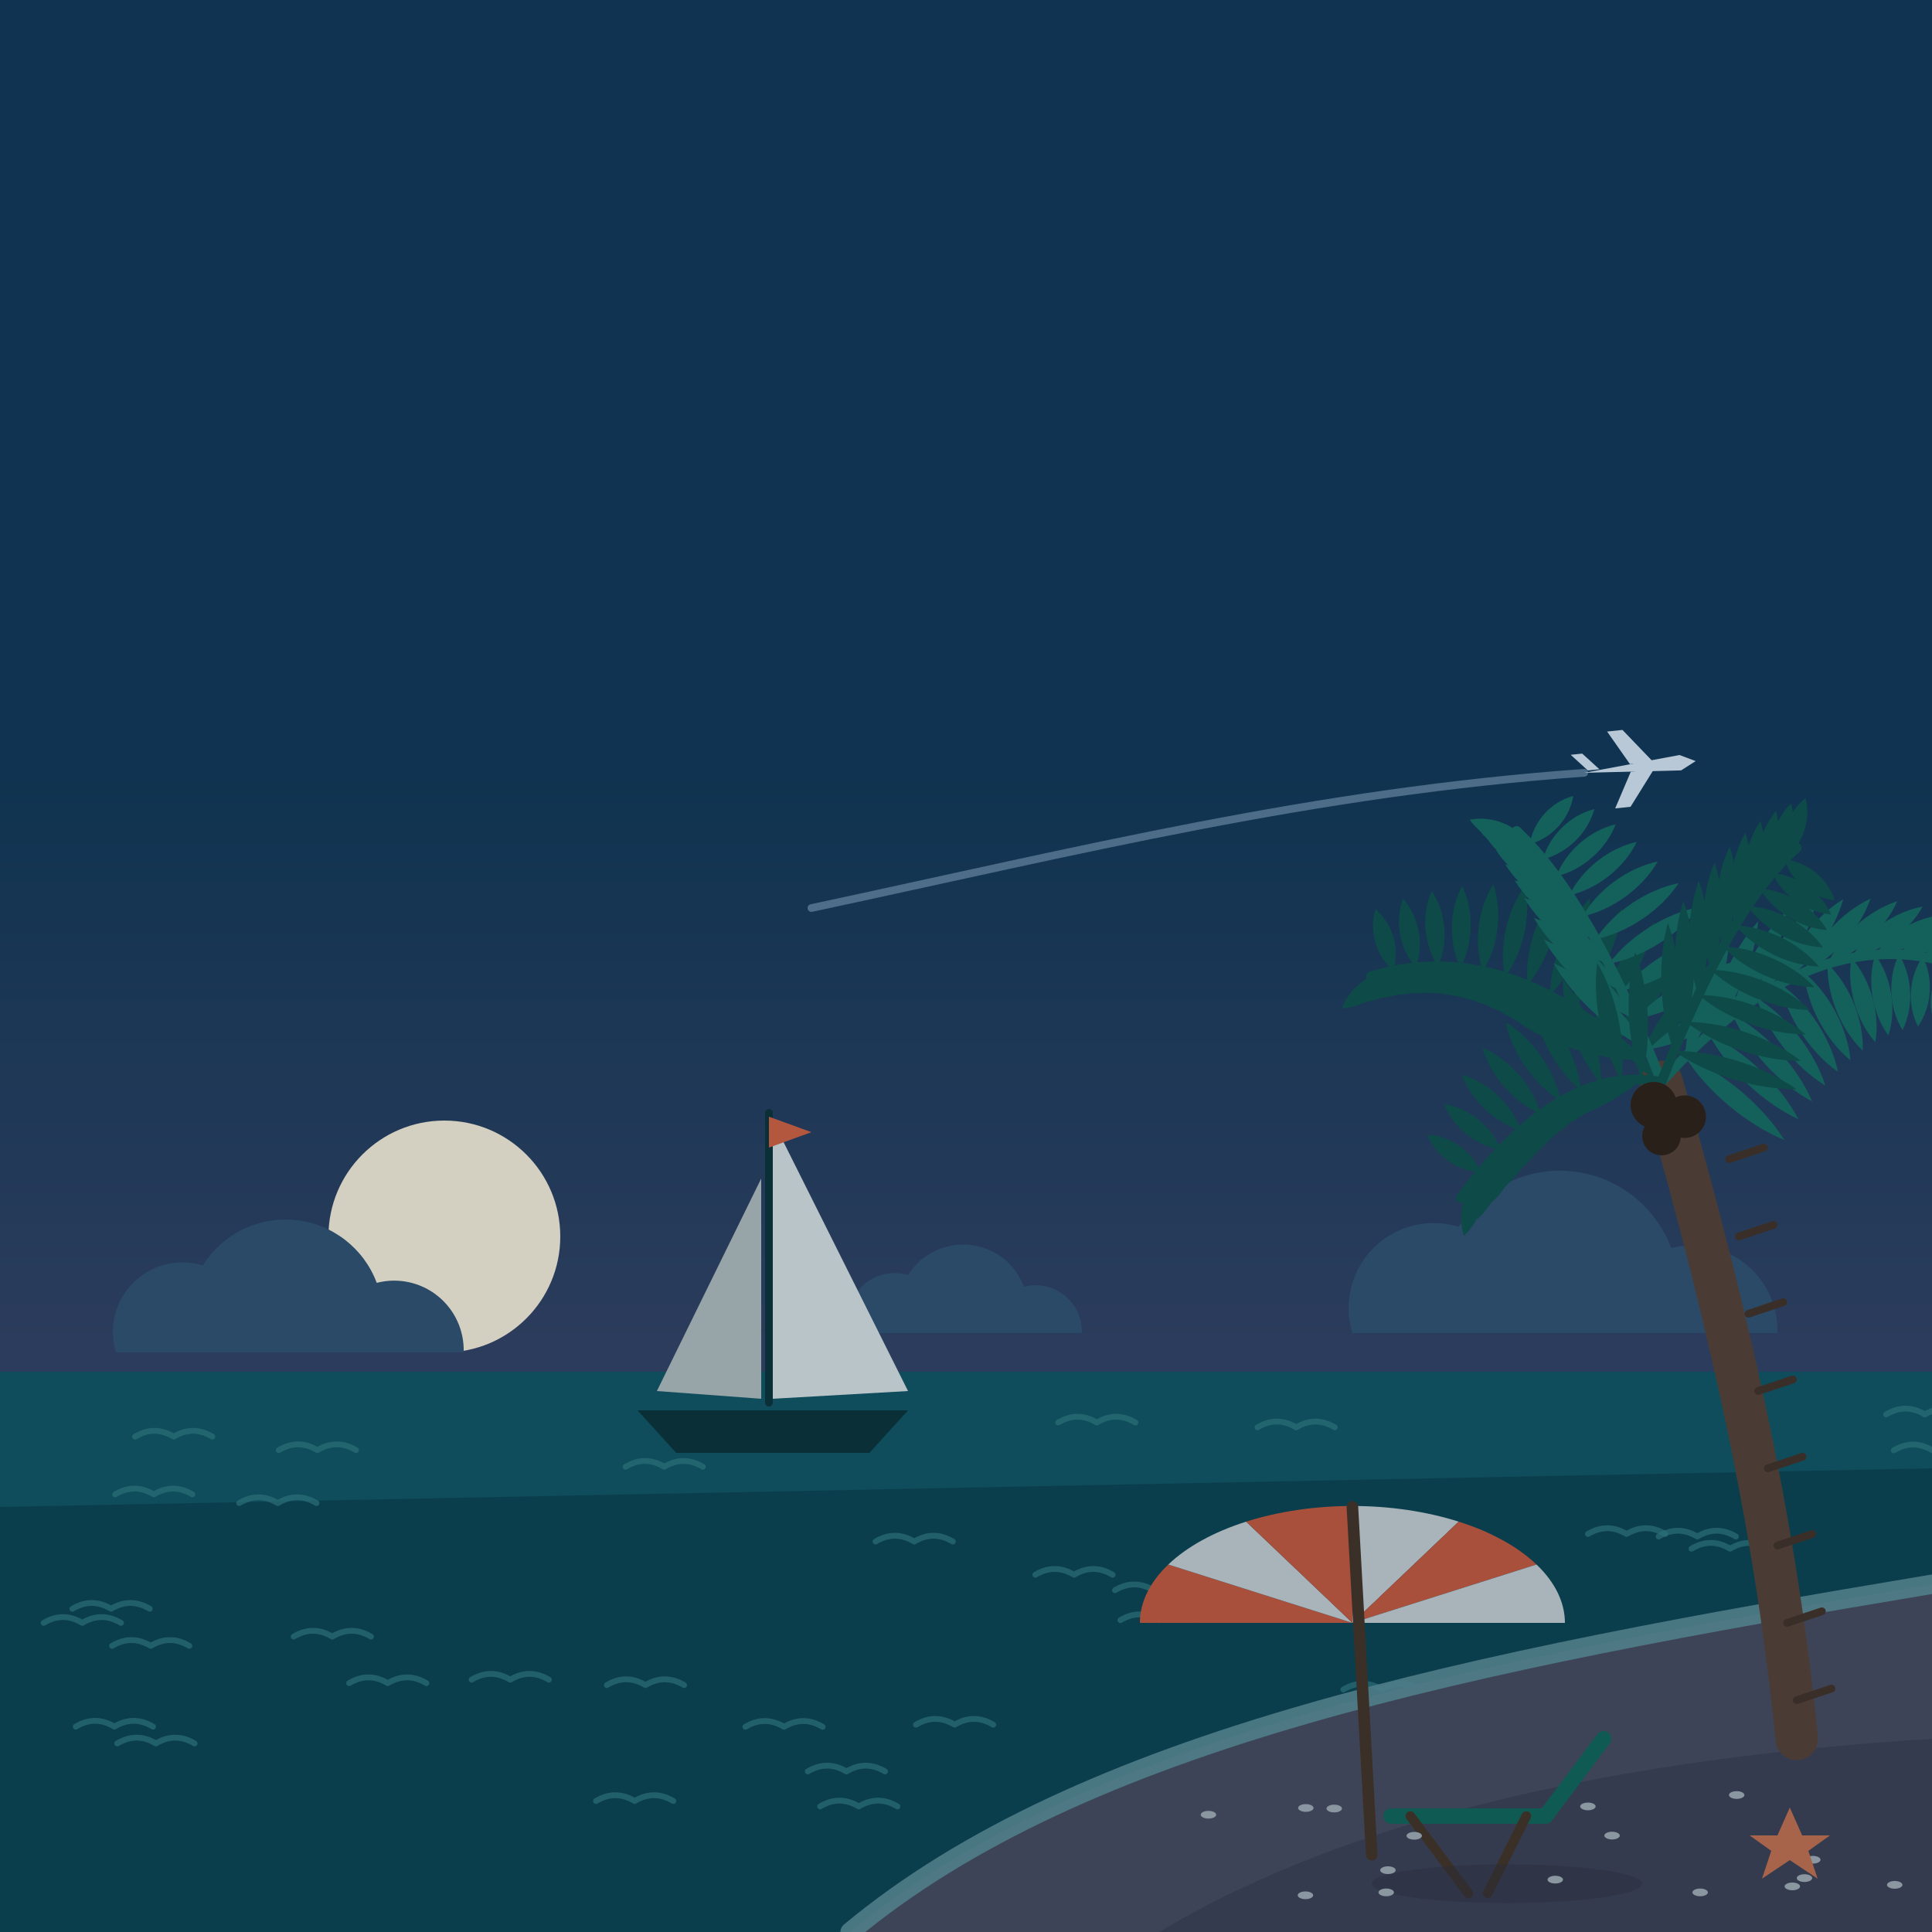
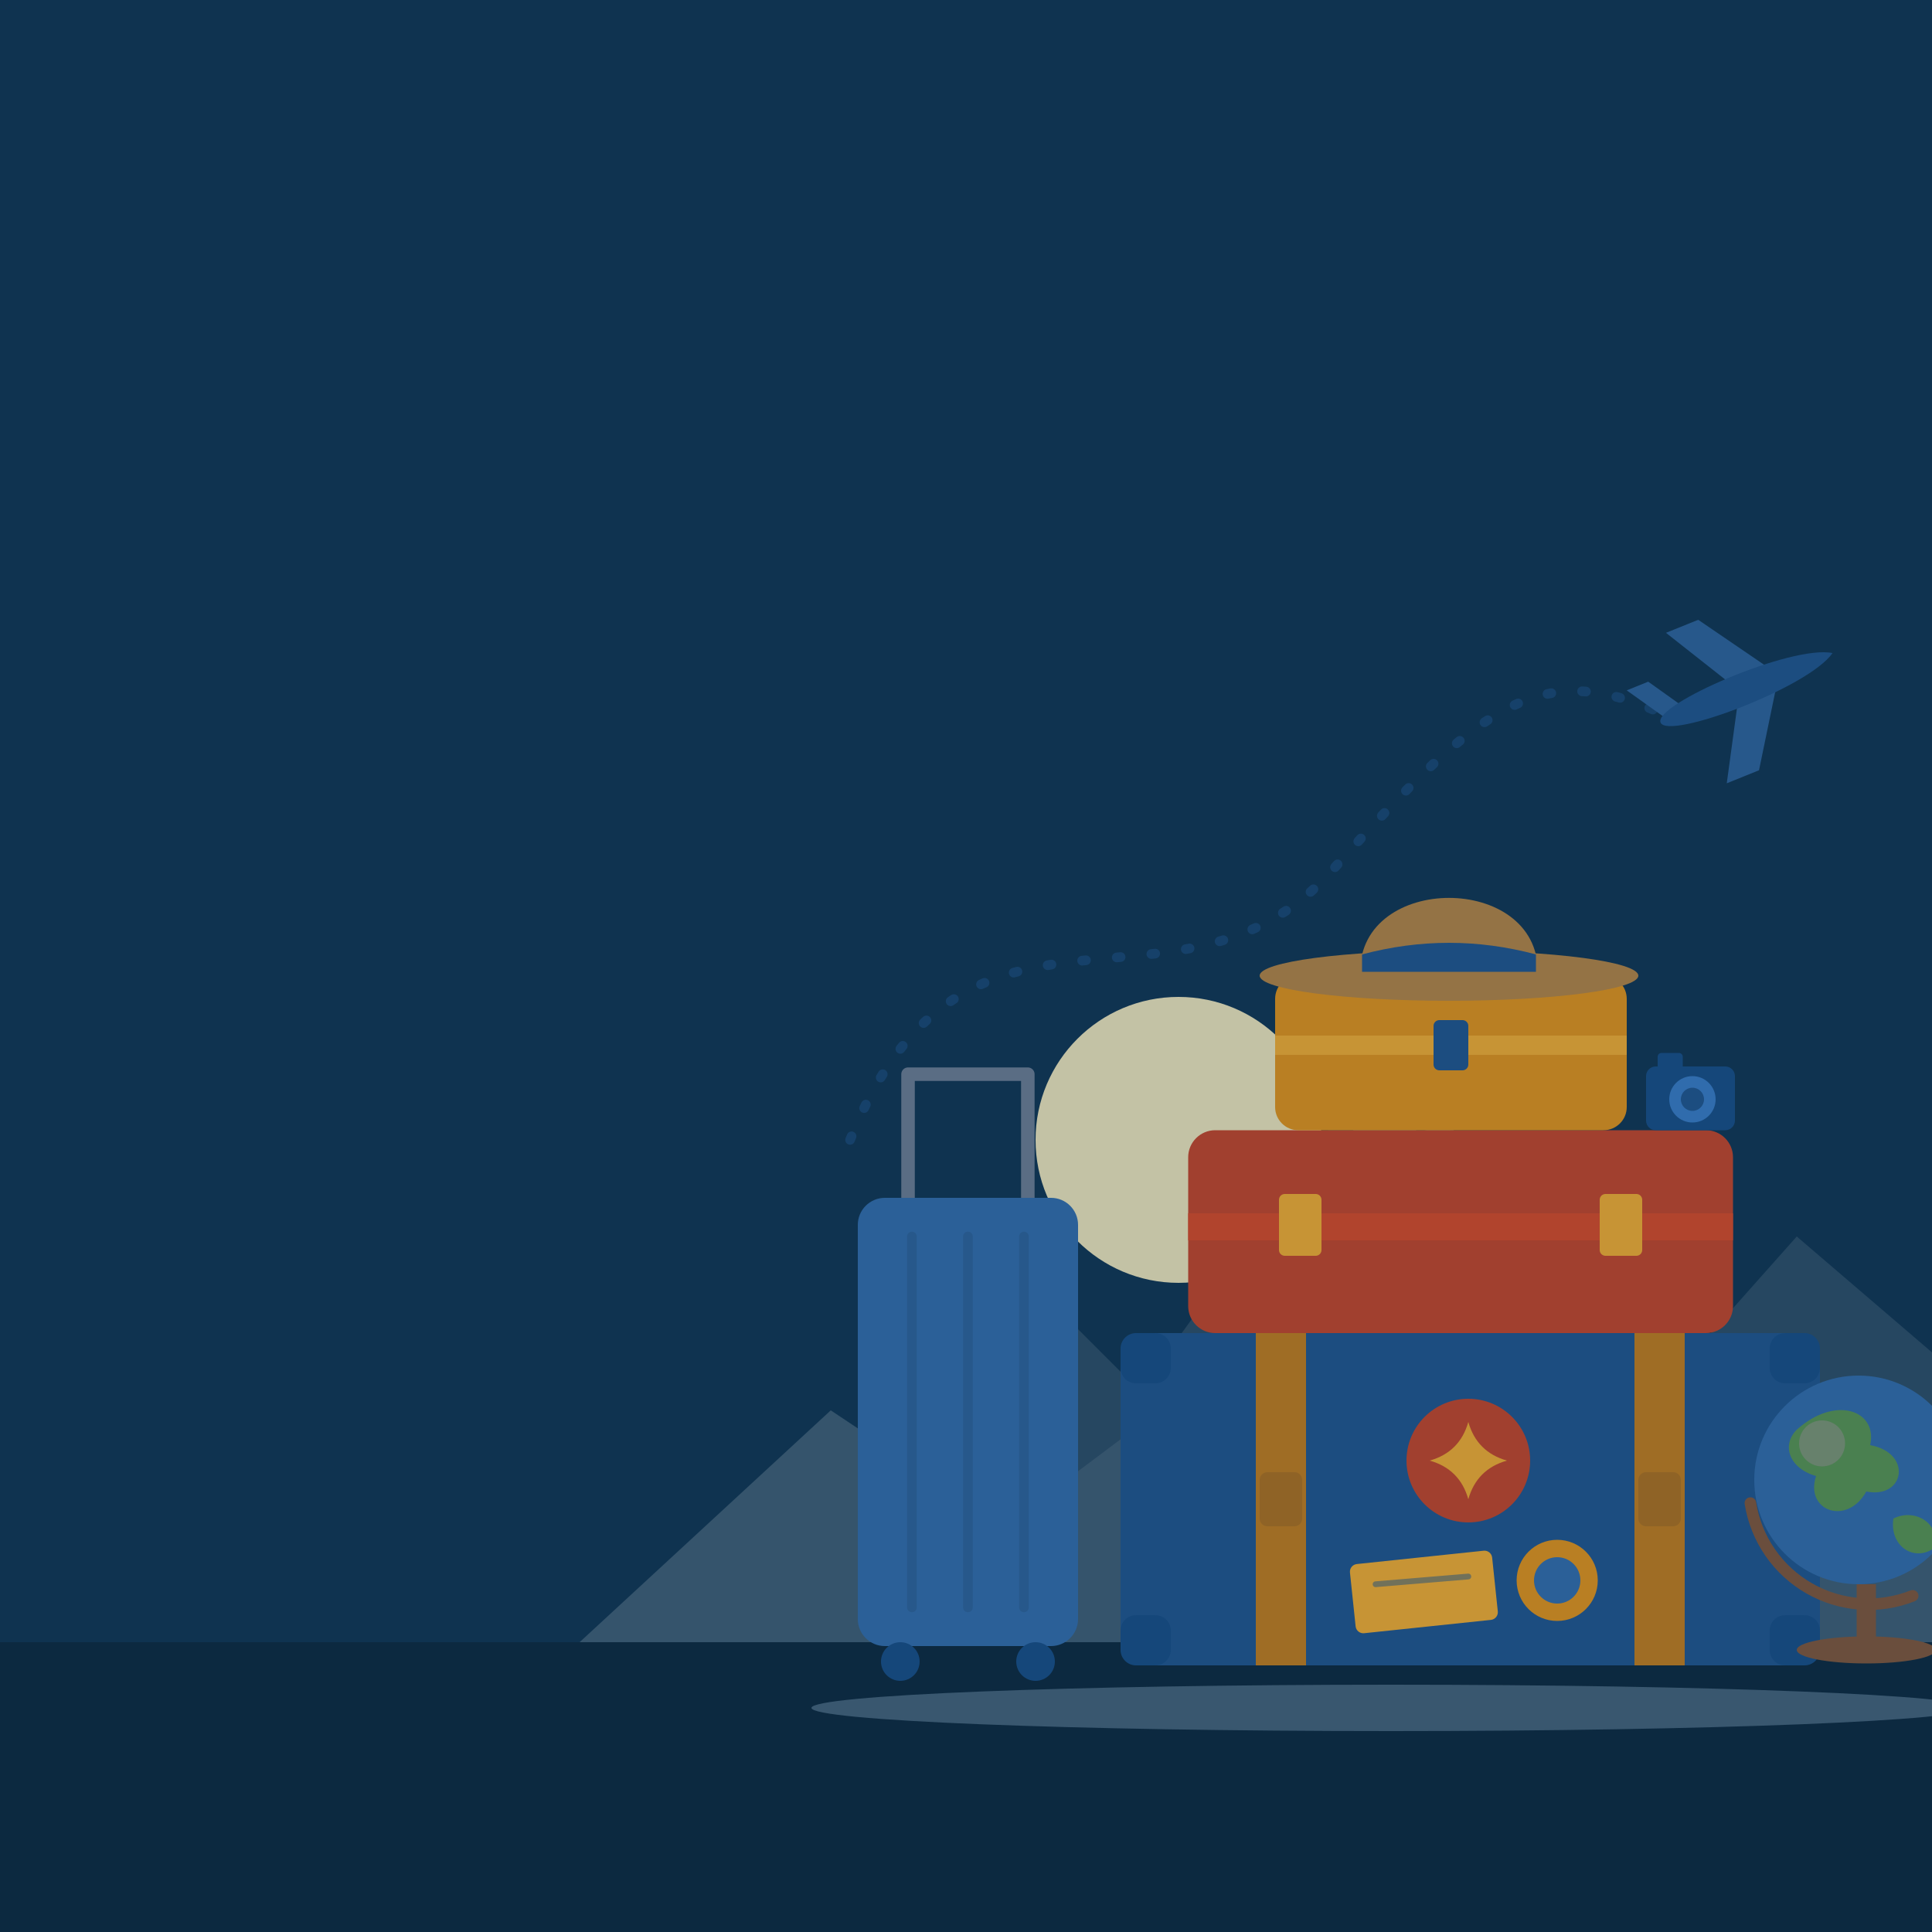
<svg xmlns="http://www.w3.org/2000/svg" viewBox="0 0 1000 1000" width="1000" height="1000">
-   <defs>
-     <linearGradient id="sky" x1="0" y1="0" x2="0" y2="1">
-       <stop offset="0.4" stop-color="#0f3350" />
-       <stop offset="0.7" stop-color="#2c3c5c" />
-     </linearGradient>
-   </defs>
-   <rect x="0" y="0" width="1000" height="1000" fill="url(#sky)" />
-   <circle cx="230" cy="640" r="60" fill="#e7e0cc" opacity="0.9" />
-   <path d="M60 700h180a36 36 0 0 0 -45 -36a50.4 50.4 0 0 0 -90 -9a36 36 0 0 0 -45 45Z" fill="#2a4a68" />
-   <path d="M440 690h120a24 24 0 0 0 -30 -24a33.6 33.6 0 0 0 -60 -6a24 24 0 0 0 -30 30Z" fill="#2a4a68" />
-   <path d="M700 690h220a44 44 0 0 0 -55 -44a61.6 61.6 0 0 0 -110 -11a44 44 0 0 0 -55 55Z" fill="#2a4a68" />
-   <path d="M420 470C560 440 680 410 820 400" fill="none" stroke="#5b7a96" stroke-width="4" stroke-linecap="round" stroke-linejoin="round" opacity="0.8" />
-   <g transform="translate(820 400) rotate(-6)">
-     <path d="M0 0L50 -4L58 0L50 4Z" fill="#b8c8d6" />
-     <path d="M24 -2L14 -20L22 -20L36 -2Z" fill="#b8c8d6" />
-     <path d="M24 2L14 20L22 20L36 2Z" fill="#b8c8d6" />
-     <path d="M2 -1L-6 -10L0 -10L8 -1Z" fill="#b8c8d6" />
+   <rect x="0" y="0" width="1000" height="1000" fill="#0f3350" />
+   <circle cx="610" cy="590" r="74" fill="#FFF1C2" opacity="0.75" />
+   <path d="M360 850L520 650L590 720L720 540L850 730L930 640L1000 700L1000 850Z" fill="#264761" />
+   <path d="M720 540L756 590L734 584L716 602L694 578Z" fill="#808184" opacity="0.6" />
+   <path d="M300 850L430 730L520 790L640 700L780 800L900 740L1000 790L1000 850Z" fill="#35546c" />
+   <rect x="0" y="850" width="1000" height="150" fill="#0c2940" />
+   <ellipse cx="720" cy="884" rx="300" ry="12" fill="#39576f" />
+   <path d="M440 590C500 440 610 540 690 450S800 340 866 372" fill="none" stroke="#1c4d80" stroke-width="5" stroke-linecap="round" stroke-linejoin="round" stroke-dasharray="2 16" opacity="0.55" />
+   <g transform="translate(904 356) rotate(-22)">
+     <path d="M-4 0L-28 -42L-10 -42L18 0Z" fill="#27588b" />
+     <path d="M-4 0L-28 42L-10 42L18 0Z" fill="#27588b" />
+     <path d="M-44 0L-58 -22L-46 -22L-32 0Z" fill="#27588b" />
+     <path d="M-48 0C-48 -10 30 -12 48 0C30 12 -48 10 -48 0Z" fill="#1c4d80" />
  </g>
-   <path d="M0 710L1000 710L1000 1000L0 1000Z" fill="#0f4c5c" />
-   <path d="M0 780L1000 760L1000 1000L0 1000Z" fill="#0b3e4c" />
-   <path d="M323.8 759.2q10 -6 20 0q10 -6 20 0" fill="none" stroke="#2b6f78" stroke-width="3" stroke-linecap="round" stroke-linejoin="round" opacity="0.7" />
-   <path d="M650.9 738.8q10 -6 20 0q10 -6 20 0" fill="none" stroke="#2b6f78" stroke-width="3" stroke-linecap="round" stroke-linejoin="round" opacity="0.7" />
-   <path d="M535.9 815.1q10 -6 20 0q10 -6 20 0" fill="none" stroke="#2b6f78" stroke-width="3" stroke-linecap="round" stroke-linejoin="round" opacity="0.7" />
-   <path d="M58 851.9q10 -6 20 0q10 -6 20 0" fill="none" stroke="#2b6f78" stroke-width="3" stroke-linecap="round" stroke-linejoin="round" opacity="0.7" />
-   <path d="M37.5 832.7q10 -6 20 0q10 -6 20 0" fill="none" stroke="#2b6f78" stroke-width="3" stroke-linecap="round" stroke-linejoin="round" opacity="0.7" />
-   <path d="M69.9 743.6q10 -6 20 0q10 -6 20 0" fill="none" stroke="#2b6f78" stroke-width="3" stroke-linecap="round" stroke-linejoin="round" opacity="0.7" />
-   <path d="M424.5 935q10 -6 20 0q10 -6 20 0" fill="none" stroke="#2b6f78" stroke-width="3" stroke-linecap="round" stroke-linejoin="round" opacity="0.7" />
-   <path d="M123.8 778q10 -6 20 0q10 -6 20 0" fill="none" stroke="#2b6f78" stroke-width="3" stroke-linecap="round" stroke-linejoin="round" opacity="0.7" />
-   <path d="M627.4 966.4q10 -6 20 0q10 -6 20 0" fill="none" stroke="#2b6f78" stroke-width="3" stroke-linecap="round" stroke-linejoin="round" opacity="0.7" />
-   <path d="M577.1 823.1q10 -6 20 0q10 -6 20 0" fill="none" stroke="#2b6f78" stroke-width="3" stroke-linecap="round" stroke-linejoin="round" opacity="0.7" />
-   <path d="M976.3 732.1q10 -6 20 0q10 -6 20 0" fill="none" stroke="#2b6f78" stroke-width="3" stroke-linecap="round" stroke-linejoin="round" opacity="0.7" />
-   <path d="M858.5 795.3q10 -6 20 0q10 -6 20 0" fill="none" stroke="#2b6f78" stroke-width="3" stroke-linecap="round" stroke-linejoin="round" opacity="0.7" />
-   <path d="M144.3 750.6q10 -6 20 0q10 -6 20 0" fill="none" stroke="#2b6f78" stroke-width="3" stroke-linecap="round" stroke-linejoin="round" opacity="0.7" />
-   <path d="M308.5 932.2q10 -6 20 0q10 -6 20 0" fill="none" stroke="#2b6f78" stroke-width="3" stroke-linecap="round" stroke-linejoin="round" opacity="0.7" />
-   <path d="M180.7 871.2q10 -6 20 0q10 -6 20 0" fill="none" stroke="#2b6f78" stroke-width="3" stroke-linecap="round" stroke-linejoin="round" opacity="0.7" />
-   <path d="M638.9 816.8q10 -6 20 0q10 -6 20 0" fill="none" stroke="#2b6f78" stroke-width="3" stroke-linecap="round" stroke-linejoin="round" opacity="0.7" />
-   <path d="M547.7 736.3q10 -6 20 0q10 -6 20 0" fill="none" stroke="#2b6f78" stroke-width="3" stroke-linecap="round" stroke-linejoin="round" opacity="0.7" />
-   <path d="M59.6 773.5q10 -6 20 0q10 -6 20 0" fill="none" stroke="#2b6f78" stroke-width="3" stroke-linecap="round" stroke-linejoin="round" opacity="0.7" />
-   <path d="M680.4 831.2q10 -6 20 0q10 -6 20 0" fill="none" stroke="#2b6f78" stroke-width="3" stroke-linecap="round" stroke-linejoin="round" opacity="0.7" />
-   <path d="M314.1 872.2q10 -6 20 0q10 -6 20 0" fill="none" stroke="#2b6f78" stroke-width="3" stroke-linecap="round" stroke-linejoin="round" opacity="0.7" />
-   <path d="M453.2 797.9q10 -6 20 0q10 -6 20 0" fill="none" stroke="#2b6f78" stroke-width="3" stroke-linecap="round" stroke-linejoin="round" opacity="0.7" />
-   <path d="M794.4 901.7q10 -6 20 0q10 -6 20 0" fill="none" stroke="#2b6f78" stroke-width="3" stroke-linecap="round" stroke-linejoin="round" opacity="0.7" />
-   <path d="M244.1 869.4q10 -6 20 0q10 -6 20 0" fill="none" stroke="#2b6f78" stroke-width="3" stroke-linecap="round" stroke-linejoin="round" opacity="0.7" />
-   <path d="M525.2 947.5q10 -6 20 0q10 -6 20 0" fill="none" stroke="#2b6f78" stroke-width="3" stroke-linecap="round" stroke-linejoin="round" opacity="0.7" />
-   <path d="M729.4 794.9q10 -6 20 0q10 -6 20 0" fill="none" stroke="#2b6f78" stroke-width="3" stroke-linecap="round" stroke-linejoin="round" opacity="0.7" />
-   <path d="M980.2 750.7q10 -6 20 0q10 -6 20 0" fill="none" stroke="#2b6f78" stroke-width="3" stroke-linecap="round" stroke-linejoin="round" opacity="0.7" />
-   <path d="M418.1 916.9q10 -6 20 0q10 -6 20 0" fill="none" stroke="#2b6f78" stroke-width="3" stroke-linecap="round" stroke-linejoin="round" opacity="0.7" />
-   <path d="M152 847.1q10 -6 20 0q10 -6 20 0" fill="none" stroke="#2b6f78" stroke-width="3" stroke-linecap="round" stroke-linejoin="round" opacity="0.7" />
-   <path d="M39.2 893.7q10 -6 20 0q10 -6 20 0" fill="none" stroke="#2b6f78" stroke-width="3" stroke-linecap="round" stroke-linejoin="round" opacity="0.7" />
-   <path d="M764.6 869q10 -6 20 0q10 -6 20 0" fill="none" stroke="#2b6f78" stroke-width="3" stroke-linecap="round" stroke-linejoin="round" opacity="0.7" />
-   <path d="M875.5 801.6q10 -6 20 0q10 -6 20 0" fill="none" stroke="#2b6f78" stroke-width="3" stroke-linecap="round" stroke-linejoin="round" opacity="0.7" />
-   <path d="M695.3 874.5q10 -6 20 0q10 -6 20 0" fill="none" stroke="#2b6f78" stroke-width="3" stroke-linecap="round" stroke-linejoin="round" opacity="0.7" />
-   <path d="M579.9 838.6q10 -6 20 0q10 -6 20 0" fill="none" stroke="#2b6f78" stroke-width="3" stroke-linecap="round" stroke-linejoin="round" opacity="0.7" />
-   <path d="M840 965.6q10 -6 20 0q10 -6 20 0" fill="none" stroke="#2b6f78" stroke-width="3" stroke-linecap="round" stroke-linejoin="round" opacity="0.7" />
-   <path d="M474.1 892.7q10 -6 20 0q10 -6 20 0" fill="none" stroke="#2b6f78" stroke-width="3" stroke-linecap="round" stroke-linejoin="round" opacity="0.7" />
-   <path d="M60.7 902.4q10 -6 20 0q10 -6 20 0" fill="none" stroke="#2b6f78" stroke-width="3" stroke-linecap="round" stroke-linejoin="round" opacity="0.7" />
-   <path d="M647.1 978.2q10 -6 20 0q10 -6 20 0" fill="none" stroke="#2b6f78" stroke-width="3" stroke-linecap="round" stroke-linejoin="round" opacity="0.7" />
-   <path d="M821.9 794q10 -6 20 0q10 -6 20 0" fill="none" stroke="#2b6f78" stroke-width="3" stroke-linecap="round" stroke-linejoin="round" opacity="0.7" />
-   <path d="M385.8 893.8q10 -6 20 0q10 -6 20 0" fill="none" stroke="#2b6f78" stroke-width="3" stroke-linecap="round" stroke-linejoin="round" opacity="0.7" />
-   <path d="M22.6 840q10 -6 20 0q10 -6 20 0" fill="none" stroke="#2b6f78" stroke-width="3" stroke-linecap="round" stroke-linejoin="round" opacity="0.7" />
-   <path d="M330 730L470 730L450 752L350 752Z" fill="#0a2f36" />
-   <path d="M400 724L400 580L470 720Z" fill="#b9c4c8" />
-   <path d="M394 724L394 610L340 720Z" fill="#97a4a8" />
-   <path d="M398 726L398 576" fill="none" stroke="#0a2f36" stroke-width="4" stroke-linecap="round" stroke-linejoin="round" />
-   <path d="M398 578l22 8l-22 8Z" fill="#b4573f" />
-   <path d="M440 1000C560 900 760 860 1000 820L1000 1000Z" fill="#3d4458" />
-   <path d="M440 1000C560 900 760 860 1000 820" fill="none" stroke="#4f7d88" stroke-width="10" stroke-linecap="round" stroke-linejoin="round" opacity="0.9" />
-   <path d="M600 1000C700 940 840 910 1000 900L1000 1000Z" fill="#353b4e" />
-   <path d="M930 900C920 800 900 700 860 560" fill="none" stroke="#4a3c34" stroke-width="22" stroke-linecap="round" stroke-linejoin="round" />
-   <path d="M930 880l18 -6" fill="none" stroke="#3a2e28" stroke-width="4" stroke-linecap="round" stroke-linejoin="round" />
-   <path d="M925 840l18 -6" fill="none" stroke="#3a2e28" stroke-width="4" stroke-linecap="round" stroke-linejoin="round" />
-   <path d="M920 800l18 -6" fill="none" stroke="#3a2e28" stroke-width="4" stroke-linecap="round" stroke-linejoin="round" />
-   <path d="M915 760l18 -6" fill="none" stroke="#3a2e28" stroke-width="4" stroke-linecap="round" stroke-linejoin="round" />
-   <path d="M910 720l18 -6" fill="none" stroke="#3a2e28" stroke-width="4" stroke-linecap="round" stroke-linejoin="round" />
-   <path d="M905 680l18 -6" fill="none" stroke="#3a2e28" stroke-width="4" stroke-linecap="round" stroke-linejoin="round" />
-   <path d="M900 640l18 -6" fill="none" stroke="#3a2e28" stroke-width="4" stroke-linecap="round" stroke-linejoin="round" />
-   <path d="M895 600l18 -6" fill="none" stroke="#3a2e28" stroke-width="4" stroke-linecap="round" stroke-linejoin="round" />
-   <path d="M860 560Q784.8 482.6 709.6 505.3" fill="none" stroke="#0d4a48" stroke-width="5" stroke-linecap="round" stroke-linejoin="round" />
-   <path d="M0 0C6.5 -20.1 6.5 -46.8 0 -66.9C-6.5 -46.8 -6.5 -20.1 0 0Z" fill="#0d4a48" transform="translate(848.4 548.7) rotate(-72.2)" />
-   <path d="M0 0C6.5 -20.1 6.5 -46.8 0 -66.9C-6.5 -46.8 -6.5 -20.1 0 0Z" fill="#0d4a48" transform="translate(848.4 548.7) rotate(37.8)" />
-   <path d="M0 0C6.5 -19.2 6.5 -44.7 0 -63.8C-6.5 -44.7 -6.5 -19.2 0 0Z" fill="#0d4a48" transform="translate(836.9 538.6) rotate(-75.5)" />
-   <path d="M0 0C6.5 -19.2 6.5 -44.7 0 -63.8C-6.5 -44.7 -6.5 -19.2 0 0Z" fill="#0d4a48" transform="translate(836.9 538.6) rotate(34.5)" />
-   <path d="M0 0C6.5 -18.2 6.5 -42.5 0 -60.8C-6.5 -42.5 -6.5 -18.2 0 0Z" fill="#0d4a48" transform="translate(825.3 529.6) rotate(-79.2)" />
-   <path d="M0 0C6.5 -18.2 6.5 -42.5 0 -60.8C-6.5 -42.5 -6.5 -18.2 0 0Z" fill="#0d4a48" transform="translate(825.3 529.6) rotate(30.8)" />
-   <path d="M0 0C6.5 -17.3 6.5 -40.4 0 -57.7C-6.5 -40.4 -6.5 -17.3 0 0Z" fill="#0d4a48" transform="translate(813.7 521.9) rotate(-83.2)" />
-   <path d="M0 0C6.5 -17.3 6.5 -40.4 0 -57.7C-6.5 -40.4 -6.5 -17.3 0 0Z" fill="#0d4a48" transform="translate(813.7 521.9) rotate(26.8)" />
-   <path d="M0 0C6.5 -16.4 6.5 -38.2 0 -54.6C-6.5 -38.2 -6.5 -16.4 0 0Z" fill="#0d4a48" transform="translate(802.2 515.3) rotate(-87.6)" />
-   <path d="M0 0C6.5 -16.4 6.5 -38.2 0 -54.6C-6.5 -38.2 -6.5 -16.4 0 0Z" fill="#0d4a48" transform="translate(802.2 515.3) rotate(22.4)" />
-   <path d="M0 0C6.5 -15.5 6.5 -36.1 0 -51.5C-6.5 -36.1 -6.5 -15.5 0 0Z" fill="#0d4a48" transform="translate(790.6 509.9) rotate(-92.5)" />
-   <path d="M0 0C6.5 -15.5 6.5 -36.1 0 -51.5C-6.5 -36.1 -6.5 -15.5 0 0Z" fill="#0d4a48" transform="translate(790.6 509.9) rotate(17.5)" />
-   <path d="M0 0C6.5 -14.5 6.5 -33.9 0 -48.5C-6.5 -33.9 -6.5 -14.5 0 0Z" fill="#0d4a48" transform="translate(779 505.7) rotate(-97.6)" />
-   <path d="M0 0C6.5 -14.5 6.5 -33.9 0 -48.5C-6.5 -33.9 -6.5 -14.5 0 0Z" fill="#0d4a48" transform="translate(779 505.7) rotate(12.4)" />
-   <path d="M0 0C6.5 -13.6 6.5 -31.8 0 -45.4C-6.5 -31.8 -6.5 -13.6 0 0Z" fill="#0d4a48" transform="translate(767.5 502.7) rotate(-103.1)" />
-   <path d="M0 0C6.5 -13.6 6.5 -31.8 0 -45.4C-6.5 -31.8 -6.5 -13.6 0 0Z" fill="#0d4a48" transform="translate(767.5 502.7) rotate(6.9)" />
-   <path d="M0 0C6.5 -12.7 6.5 -29.6 0 -42.3C-6.5 -29.6 -6.5 -12.7 0 0Z" fill="#0d4a48" transform="translate(755.9 500.8) rotate(-108.8)" />
-   <path d="M0 0C6.5 -12.7 6.5 -29.6 0 -42.3C-6.5 -29.6 -6.5 -12.7 0 0Z" fill="#0d4a48" transform="translate(755.9 500.8) rotate(1.2)" />
-   <path d="M0 0C6.5 -11.8 6.5 -27.5 0 -39.2C-6.5 -27.5 -6.5 -11.8 0 0Z" fill="#0d4a48" transform="translate(744.3 500.2) rotate(-114.7)" />
-   <path d="M0 0C6.5 -11.8 6.5 -27.5 0 -39.2C-6.5 -27.5 -6.5 -11.8 0 0Z" fill="#0d4a48" transform="translate(744.3 500.2) rotate(-4.7)" />
-   <path d="M0 0C6.5 -10.8 6.5 -25.3 0 -36.2C-6.5 -25.3 -6.5 -10.8 0 0Z" fill="#0d4a48" transform="translate(732.8 500.7) rotate(239.5)" />
-   <path d="M0 0C6.5 -10.8 6.5 -25.3 0 -36.2C-6.5 -25.3 -6.5 -10.8 0 0Z" fill="#0d4a48" transform="translate(732.8 500.7) rotate(349.5)" />
-   <path d="M0 0C6.5 -9.9 6.5 -23.2 0 -33.1C-6.5 -23.2 -6.5 -9.9 0 0Z" fill="#0d4a48" transform="translate(721.2 502.4) rotate(233.8)" />
-   <path d="M0 0C6.5 -9.9 6.5 -23.2 0 -33.1C-6.5 -23.2 -6.5 -9.9 0 0Z" fill="#0d4a48" transform="translate(721.2 502.4) rotate(343.8)" />
-   <path d="M860 560Q939.9 470.9 1019.7 501.9" fill="none" stroke="#14605a" stroke-width="5" stroke-linecap="round" stroke-linejoin="round" />
-   <path d="M0 0C6.5 -20.1 6.5 -46.8 0 -66.9C-6.5 -46.8 -6.5 -20.1 0 0Z" fill="#14605a" transform="translate(872.3 547) rotate(20)" />
-   <path d="M0 0C6.5 -20.1 6.5 -46.8 0 -66.9C-6.5 -46.8 -6.5 -20.1 0 0Z" fill="#14605a" transform="translate(872.3 547) rotate(130)" />
-   <path d="M0 0C6.5 -19.2 6.5 -44.7 0 -63.8C-6.5 -44.7 -6.5 -19.2 0 0Z" fill="#14605a" transform="translate(884.6 535.4) rotate(23.5)" />
-   <path d="M0 0C6.5 -19.2 6.5 -44.7 0 -63.8C-6.5 -44.7 -6.5 -19.2 0 0Z" fill="#14605a" transform="translate(884.6 535.4) rotate(133.5)" />
-   <path d="M0 0C6.5 -18.2 6.5 -42.5 0 -60.8C-6.5 -42.5 -6.5 -18.2 0 0Z" fill="#14605a" transform="translate(896.9 525.3) rotate(27.5)" />
-   <path d="M0 0C6.5 -18.2 6.5 -42.5 0 -60.8C-6.5 -42.5 -6.5 -18.2 0 0Z" fill="#14605a" transform="translate(896.9 525.3) rotate(137.5)" />
-   <path d="M0 0C6.5 -17.3 6.5 -40.4 0 -57.7C-6.5 -40.4 -6.5 -17.3 0 0Z" fill="#14605a" transform="translate(909.2 516.5) rotate(31.9)" />
-   <path d="M0 0C6.5 -17.3 6.5 -40.4 0 -57.7C-6.5 -40.4 -6.5 -17.3 0 0Z" fill="#14605a" transform="translate(909.2 516.5) rotate(141.9)" />
-   <path d="M0 0C6.5 -16.4 6.5 -38.2 0 -54.6C-6.5 -38.2 -6.5 -16.4 0 0Z" fill="#14605a" transform="translate(921.4 509.2) rotate(36.7)" />
-   <path d="M0 0C6.5 -16.4 6.5 -38.2 0 -54.6C-6.5 -38.2 -6.5 -16.4 0 0Z" fill="#14605a" transform="translate(921.4 509.2) rotate(146.7)" />
-   <path d="M0 0C6.5 -15.5 6.5 -36.1 0 -51.5C-6.5 -36.1 -6.5 -15.5 0 0Z" fill="#14605a" transform="translate(933.7 503.3) rotate(42.1)" />
-   <path d="M0 0C6.5 -15.5 6.5 -36.1 0 -51.5C-6.5 -36.1 -6.5 -15.5 0 0Z" fill="#14605a" transform="translate(933.7 503.3) rotate(152.1)" />
-   <path d="M0 0C6.5 -14.5 6.5 -33.9 0 -48.5C-6.5 -33.9 -6.5 -14.5 0 0Z" fill="#14605a" transform="translate(946 498.9) rotate(48)" />
-   <path d="M0 0C6.5 -14.5 6.5 -33.9 0 -48.5C-6.5 -33.9 -6.5 -14.5 0 0Z" fill="#14605a" transform="translate(946 498.9) rotate(158)" />
-   <path d="M0 0C6.5 -13.6 6.5 -31.8 0 -45.4C-6.5 -31.8 -6.5 -13.6 0 0Z" fill="#14605a" transform="translate(958.3 495.8) rotate(54.2)" />
-   <path d="M0 0C6.5 -13.6 6.5 -31.8 0 -45.4C-6.5 -31.8 -6.5 -13.6 0 0Z" fill="#14605a" transform="translate(958.3 495.8) rotate(164.2)" />
-   <path d="M0 0C6.5 -12.7 6.5 -29.6 0 -42.3C-6.5 -29.6 -6.5 -12.7 0 0Z" fill="#14605a" transform="translate(970.6 494.2) rotate(60.7)" />
-   <path d="M0 0C6.5 -12.7 6.5 -29.6 0 -42.3C-6.5 -29.6 -6.5 -12.7 0 0Z" fill="#14605a" transform="translate(970.6 494.2) rotate(170.7)" />
-   <path d="M0 0C6.5 -11.8 6.5 -27.5 0 -39.2C-6.5 -27.5 -6.5 -11.8 0 0Z" fill="#14605a" transform="translate(982.9 494) rotate(67.3)" />
-   <path d="M0 0C6.5 -11.8 6.5 -27.5 0 -39.2C-6.5 -27.5 -6.5 -11.8 0 0Z" fill="#14605a" transform="translate(982.9 494) rotate(177.3)" />
-   <path d="M0 0C6.5 -10.8 6.5 -25.3 0 -36.2C-6.5 -25.3 -6.5 -10.8 0 0Z" fill="#14605a" transform="translate(995.2 495.2) rotate(73.9)" />
-   <path d="M0 0C6.5 -10.8 6.5 -25.3 0 -36.2C-6.5 -25.3 -6.5 -10.8 0 0Z" fill="#14605a" transform="translate(995.2 495.2) rotate(183.9)" />
-   <path d="M0 0C6.5 -9.9 6.5 -23.2 0 -33.1C-6.5 -23.2 -6.5 -9.9 0 0Z" fill="#14605a" transform="translate(1007.5 497.8) rotate(80.2)" />
-   <path d="M0 0C6.5 -9.9 6.5 -23.2 0 -33.1C-6.5 -23.2 -6.5 -9.9 0 0Z" fill="#14605a" transform="translate(1007.5 497.8) rotate(190.2)" />
-   <path d="M860 560Q822.5 465 785 430.1" fill="none" stroke="#14605a" stroke-width="5" stroke-linecap="round" stroke-linejoin="round" />
-   <path d="M0 0C6.5 -19.9 6.5 -46.5 0 -66.4C-6.5 -46.5 -6.5 -19.9 0 0Z" fill="#14605a" transform="translate(853.2 543.2) rotate(-47.7)" />
-   <path d="M0 0C6.5 -19.9 6.5 -46.5 0 -66.4C-6.5 -46.5 -6.5 -19.9 0 0Z" fill="#14605a" transform="translate(853.2 543.2) rotate(62.3)" />
-   <path d="M0 0C6.5 -18.8 6.5 -43.9 0 -62.7C-6.5 -43.9 -6.5 -18.8 0 0Z" fill="#14605a" transform="translate(846.4 527.5) rotate(-49)" />
-   <path d="M0 0C6.5 -18.8 6.5 -43.9 0 -62.7C-6.5 -43.9 -6.5 -18.8 0 0Z" fill="#14605a" transform="translate(846.4 527.5) rotate(61)" />
-   <path d="M0 0C6.5 -17.7 6.5 -41.4 0 -59.1C-6.5 -41.4 -6.5 -17.7 0 0Z" fill="#14605a" transform="translate(839.5 512.7) rotate(-50.5)" />
-   <path d="M0 0C6.5 -17.7 6.5 -41.4 0 -59.1C-6.5 -41.4 -6.5 -17.7 0 0Z" fill="#14605a" transform="translate(839.5 512.7) rotate(59.5)" />
-   <path d="M0 0C6.5 -16.6 6.5 -38.8 0 -55.5C-6.5 -38.8 -6.5 -16.6 0 0Z" fill="#14605a" transform="translate(832.7 498.9) rotate(-52.1)" />
-   <path d="M0 0C6.5 -16.6 6.5 -38.8 0 -55.5C-6.5 -38.8 -6.5 -16.6 0 0Z" fill="#14605a" transform="translate(832.7 498.9) rotate(57.9)" />
-   <path d="M0 0C6.5 -15.5 6.5 -36.3 0 -51.8C-6.5 -36.3 -6.5 -15.5 0 0Z" fill="#14605a" transform="translate(825.9 486.1) rotate(-54)" />
-   <path d="M0 0C6.5 -15.5 6.5 -36.3 0 -51.8C-6.5 -36.3 -6.5 -15.5 0 0Z" fill="#14605a" transform="translate(825.9 486.1) rotate(56)" />
-   <path d="M0 0C6.5 -14.5 6.5 -33.7 0 -48.2C-6.5 -33.7 -6.5 -14.5 0 0Z" fill="#14605a" transform="translate(819.1 474.3) rotate(-56.1)" />
-   <path d="M0 0C6.5 -14.5 6.5 -33.7 0 -48.2C-6.5 -33.7 -6.5 -14.5 0 0Z" fill="#14605a" transform="translate(819.1 474.3) rotate(53.9)" />
-   <path d="M0 0C6.5 -13.4 6.5 -31.2 0 -44.5C-6.5 -31.2 -6.5 -13.4 0 0Z" fill="#14605a" transform="translate(812.3 463.4) rotate(-58.4)" />
-   <path d="M0 0C6.5 -13.4 6.5 -31.2 0 -44.5C-6.5 -31.2 -6.5 -13.4 0 0Z" fill="#14605a" transform="translate(812.3 463.4) rotate(51.6)" />
-   <path d="M0 0C6.5 -12.3 6.5 -28.6 0 -40.9C-6.5 -28.6 -6.5 -12.3 0 0Z" fill="#14605a" transform="translate(805.5 453.6) rotate(-61.2)" />
-   <path d="M0 0C6.5 -12.3 6.5 -28.6 0 -40.9C-6.5 -28.6 -6.5 -12.3 0 0Z" fill="#14605a" transform="translate(805.5 453.6) rotate(48.8)" />
-   <path d="M0 0C6.5 -11.2 6.5 -26.1 0 -37.3C-6.5 -26.1 -6.5 -11.2 0 0Z" fill="#14605a" transform="translate(798.6 444.8) rotate(-64.3)" />
-   <path d="M0 0C6.5 -11.2 6.5 -26.1 0 -37.3C-6.5 -26.1 -6.5 -11.2 0 0Z" fill="#14605a" transform="translate(798.6 444.8) rotate(45.7)" />
-   <path d="M0 0C6.5 -10.1 6.5 -23.5 0 -33.6C-6.5 -23.5 -6.5 -10.1 0 0Z" fill="#14605a" transform="translate(791.8 436.9) rotate(-67.9)" />
-   <path d="M0 0C6.5 -10.1 6.5 -23.5 0 -33.6C-6.5 -23.5 -6.5 -10.1 0 0Z" fill="#14605a" transform="translate(791.8 436.9) rotate(42.1)" />
-   <path d="M860 560Q895 469.4 930 438.8" fill="none" stroke="#0d4a48" stroke-width="5" stroke-linecap="round" stroke-linejoin="round" />
-   <path d="M0 0C6.5 -19.9 6.5 -46.5 0 -66.4C-6.5 -46.5 -6.5 -19.9 0 0Z" fill="#0d4a48" transform="translate(866.4 544) rotate(-2.7)" />
-   <path d="M0 0C6.5 -19.9 6.5 -46.5 0 -66.4C-6.5 -46.5 -6.5 -19.9 0 0Z" fill="#0d4a48" transform="translate(866.4 544) rotate(107.3)" />
-   <path d="M0 0C6.5 -18.8 6.5 -43.9 0 -62.7C-6.5 -43.9 -6.5 -18.8 0 0Z" fill="#0d4a48" transform="translate(872.7 529) rotate(-1.3)" />
-   <path d="M0 0C6.5 -18.8 6.5 -43.9 0 -62.7C-6.5 -43.9 -6.5 -18.8 0 0Z" fill="#0d4a48" transform="translate(872.7 529) rotate(108.7)" />
-   <path d="M0 0C6.5 -17.7 6.5 -41.4 0 -59.1C-6.5 -41.4 -6.5 -17.7 0 0Z" fill="#0d4a48" transform="translate(879.1 515) rotate(0.2)" />
-   <path d="M0 0C6.5 -17.7 6.5 -41.4 0 -59.1C-6.5 -41.4 -6.5 -17.7 0 0Z" fill="#0d4a48" transform="translate(879.1 515) rotate(110.2)" />
-   <path d="M0 0C6.5 -16.6 6.5 -38.8 0 -55.5C-6.5 -38.8 -6.5 -16.6 0 0Z" fill="#0d4a48" transform="translate(885.5 502) rotate(2)" />
-   <path d="M0 0C6.5 -16.6 6.5 -38.8 0 -55.5C-6.5 -38.8 -6.5 -16.6 0 0Z" fill="#0d4a48" transform="translate(885.5 502) rotate(112)" />
-   <path d="M0 0C6.5 -15.5 6.5 -36.3 0 -51.8C-6.5 -36.3 -6.5 -15.5 0 0Z" fill="#0d4a48" transform="translate(891.8 490) rotate(3.9)" />
-   <path d="M0 0C6.5 -15.5 6.5 -36.3 0 -51.8C-6.5 -36.3 -6.5 -15.5 0 0Z" fill="#0d4a48" transform="translate(891.8 490) rotate(113.9)" />
-   <path d="M0 0C6.5 -14.5 6.5 -33.7 0 -48.2C-6.5 -33.7 -6.5 -14.5 0 0Z" fill="#0d4a48" transform="translate(898.2 479) rotate(6.2)" />
-   <path d="M0 0C6.5 -14.5 6.5 -33.7 0 -48.2C-6.5 -33.7 -6.5 -14.5 0 0Z" fill="#0d4a48" transform="translate(898.2 479) rotate(116.2)" />
-   <path d="M0 0C6.5 -13.4 6.5 -31.2 0 -44.5C-6.5 -31.2 -6.5 -13.4 0 0Z" fill="#0d4a48" transform="translate(904.5 469) rotate(8.7)" />
-   <path d="M0 0C6.5 -13.4 6.5 -31.2 0 -44.5C-6.5 -31.2 -6.5 -13.4 0 0Z" fill="#0d4a48" transform="translate(904.5 469) rotate(118.7)" />
-   <path d="M0 0C6.5 -12.3 6.5 -28.6 0 -40.9C-6.5 -28.6 -6.5 -12.3 0 0Z" fill="#0d4a48" transform="translate(910.9 459.9) rotate(11.7)" />
-   <path d="M0 0C6.5 -12.3 6.5 -28.6 0 -40.9C-6.5 -28.6 -6.5 -12.3 0 0Z" fill="#0d4a48" transform="translate(910.9 459.9) rotate(121.7)" />
-   <path d="M0 0C6.5 -11.2 6.5 -26.1 0 -37.3C-6.5 -26.1 -6.5 -11.2 0 0Z" fill="#0d4a48" transform="translate(917.3 451.9) rotate(15.1)" />
-   <path d="M0 0C6.5 -11.2 6.5 -26.1 0 -37.3C-6.5 -26.1 -6.5 -11.2 0 0Z" fill="#0d4a48" transform="translate(917.3 451.9) rotate(125.1)" />
-   <path d="M0 0C6.5 -10.1 6.5 -23.5 0 -33.6C-6.5 -23.5 -6.5 -10.1 0 0Z" fill="#0d4a48" transform="translate(923.6 444.8) rotate(19.1)" />
-   <path d="M0 0C6.5 -10.1 6.5 -23.5 0 -33.6C-6.5 -23.5 -6.5 -10.1 0 0Z" fill="#0d4a48" transform="translate(923.6 444.8) rotate(129.1)" />
-   <path d="M860 560Q808 550 756.1 620" fill="none" stroke="#0d4a48" stroke-width="5" stroke-linecap="round" stroke-linejoin="round" />
-   <path d="M0 0C6.5 -19.8 6.5 -46.2 0 -66C-6.5 -46.2 -6.5 -19.8 0 0Z" fill="#0d4a48" transform="translate(849.6 558.8) rotate(-112.8)" />
-   <path d="M0 0C6.5 -19.8 6.5 -46.2 0 -66C-6.5 -46.2 -6.5 -19.8 0 0Z" fill="#0d4a48" transform="translate(849.6 558.8) rotate(-2.8)" />
-   <path d="M0 0C6.5 -18.6 6.5 -43.4 0 -62C-6.5 -43.4 -6.5 -18.6 0 0Z" fill="#0d4a48" transform="translate(839.2 559.2) rotate(238.4)" />
-   <path d="M0 0C6.5 -18.6 6.5 -43.4 0 -62C-6.5 -43.4 -6.5 -18.6 0 0Z" fill="#0d4a48" transform="translate(839.2 559.2) rotate(348.4)" />
-   <path d="M0 0C6.5 -17.4 6.5 -40.6 0 -58C-6.5 -40.6 -6.5 -17.4 0 0Z" fill="#0d4a48" transform="translate(828.8 561.2) rotate(229.9)" />
-   <path d="M0 0C6.5 -17.4 6.5 -40.6 0 -58C-6.5 -40.6 -6.5 -17.4 0 0Z" fill="#0d4a48" transform="translate(828.8 561.2) rotate(339.9)" />
-   <path d="M0 0C6.5 -16.2 6.5 -37.8 0 -54C-6.5 -37.8 -6.5 -16.2 0 0Z" fill="#0d4a48" transform="translate(818.4 564.8) rotate(222.1)" />
-   <path d="M0 0C6.5 -16.2 6.5 -37.8 0 -54C-6.5 -37.8 -6.5 -16.2 0 0Z" fill="#0d4a48" transform="translate(818.4 564.8) rotate(332.1)" />
-   <path d="M0 0C6.5 -15 6.5 -35 0 -50C-6.5 -35 -6.5 -15 0 0Z" fill="#0d4a48" transform="translate(808 570) rotate(215)" />
-   <path d="M0 0C6.5 -15 6.5 -35 0 -50C-6.5 -35 -6.5 -15 0 0Z" fill="#0d4a48" transform="translate(808 570) rotate(325)" />
-   <path d="M0 0C6.5 -13.8 6.5 -32.2 0 -46C-6.5 -32.2 -6.5 -13.8 0 0Z" fill="#0d4a48" transform="translate(797.6 576.8) rotate(208.8)" />
-   <path d="M0 0C6.5 -13.8 6.5 -32.2 0 -46C-6.5 -32.2 -6.5 -13.8 0 0Z" fill="#0d4a48" transform="translate(797.6 576.8) rotate(318.8)" />
-   <path d="M0 0C6.5 -12.6 6.5 -29.4 0 -42C-6.5 -29.4 -6.5 -12.6 0 0Z" fill="#0d4a48" transform="translate(787.3 585.2) rotate(203.5)" />
-   <path d="M0 0C6.5 -12.6 6.5 -29.4 0 -42C-6.5 -29.4 -6.5 -12.6 0 0Z" fill="#0d4a48" transform="translate(787.3 585.2) rotate(313.5)" />
-   <path d="M0 0C6.5 -11.4 6.5 -26.6 0 -38C-6.5 -26.6 -6.5 -11.4 0 0Z" fill="#0d4a48" transform="translate(776.9 595.2) rotate(198.9)" />
-   <path d="M0 0C6.5 -11.4 6.5 -26.6 0 -38C-6.5 -26.6 -6.5 -11.4 0 0Z" fill="#0d4a48" transform="translate(776.9 595.2) rotate(308.9)" />
-   <path d="M0 0C6.5 -10.2 6.5 -23.8 0 -34C-6.5 -23.8 -6.5 -10.2 0 0Z" fill="#0d4a48" transform="translate(766.5 606.8) rotate(195)" />
-   <path d="M0 0C6.5 -10.2 6.5 -23.8 0 -34C-6.5 -23.8 -6.5 -10.2 0 0Z" fill="#0d4a48" transform="translate(766.5 606.8) rotate(305)" />
-   <circle cx="856" cy="572" r="12" fill="#2a201a" />
-   <circle cx="872" cy="578" r="11" fill="#2a201a" />
-   <circle cx="860" cy="588" r="10" fill="#2a201a" />
-   <path d="M700 840L590 840A110 60.5 0 0 1 604.7 809.8Z" fill="#a8503c" />
-   <path d="M700 840L604.7 809.8A110 60.5 0 0 1 645 787.6Z" fill="#a8b4ba" />
-   <path d="M700 840L645 787.6A110 60.5 0 0 1 700 779.5Z" fill="#a8503c" />
-   <path d="M700 840L700 779.5A110 60.5 0 0 1 755 787.6Z" fill="#a8b4ba" />
-   <path d="M700 840L755 787.6A110 60.5 0 0 1 795.3 809.8Z" fill="#a8503c" />
-   <path d="M700 840L795.3 809.8A110 60.5 0 0 1 810 840Z" fill="#a8b4ba" />
-   <path d="M700 780L710 960" fill="none" stroke="#3a3028" stroke-width="6" stroke-linecap="round" stroke-linejoin="round" />
-   <path d="M720 940L800 940L830 900" fill="none" stroke="#0f5a52" stroke-width="8" stroke-linecap="round" stroke-linejoin="round" />
-   <path d="M730 940L760 980M790 940L770 980" fill="none" stroke="#3a3028" stroke-width="5" stroke-linecap="round" stroke-linejoin="round" />
-   <ellipse cx="780" cy="975" rx="70" ry="10" fill="#252a3a" opacity="0.4" />
-   <ellipse cx="718.4" cy="968" rx="4" ry="2" fill="#8a96a0" />
-   <ellipse cx="880" cy="979.5" rx="4" ry="2" fill="#8a96a0" />
-   <ellipse cx="690.6" cy="936.1" rx="4" ry="2" fill="#8a96a0" />
-   <ellipse cx="675.9" cy="935.8" rx="4" ry="2" fill="#8a96a0" />
-   <ellipse cx="898.9" cy="929.1" rx="4" ry="2" fill="#8a96a0" />
-   <ellipse cx="821.9" cy="935" rx="4" ry="2" fill="#8a96a0" />
-   <ellipse cx="732" cy="950.2" rx="4" ry="2" fill="#8a96a0" />
-   <ellipse cx="938.3" cy="962.6" rx="4" ry="2" fill="#8a96a0" />
-   <ellipse cx="625.5" cy="939.3" rx="4" ry="2" fill="#8a96a0" />
-   <ellipse cx="675.7" cy="981" rx="4" ry="2" fill="#8a96a0" />
-   <ellipse cx="927.7" cy="976.4" rx="4" ry="2" fill="#8a96a0" />
-   <ellipse cx="934" cy="972.1" rx="4" ry="2" fill="#8a96a0" />
-   <ellipse cx="980.7" cy="975.6" rx="4" ry="2" fill="#8a96a0" />
-   <ellipse cx="717.5" cy="979.5" rx="4" ry="2" fill="#8a96a0" />
-   <ellipse cx="805" cy="972.9" rx="4" ry="2" fill="#8a96a0" />
-   <ellipse cx="834.4" cy="950.1" rx="4" ry="2" fill="#8a96a0" />
-   <g transform="translate(920 950) scale(.8)">
-     <path d="M0 0l8 -18l8 18l18 0l-14 10l6 18l-18 -12l-18 12l6 -18l-14 -10Z" fill="#a8644a" />
-   </g>
+   <path d="M470 620L470 556L532 556L532 620" fill="none" stroke="#5a6d84" stroke-width="7" stroke-linecap="round" stroke-linejoin="round" />
+   <rect x="444" y="620" width="114" height="232" rx="14" fill="#2b6098" />
+   <path d="M472 640L472 832" fill="none" stroke="#27588b" stroke-width="5" stroke-linecap="round" stroke-linejoin="round" />
+   <path d="M501 640L501 832" fill="none" stroke="#27588b" stroke-width="5" stroke-linecap="round" stroke-linejoin="round" />
+   <path d="M530 640L530 832" fill="none" stroke="#27588b" stroke-width="5" stroke-linecap="round" stroke-linejoin="round" />
+   <circle cx="466" cy="860" r="10" fill="#15477a" />
+   <circle cx="536" cy="860" r="10" fill="#15477a" />
+   <rect x="580" y="690" width="362" height="172" rx="16" fill="#1c4d80" />
+   <rect x="650" y="690" width="26" height="172" fill="#9f6d25" />
+   <rect x="846" y="690" width="26" height="172" fill="#9f6d25" />
+   <rect x="652" y="762" width="22" height="28" rx="4" fill="#8f6326" />
+   <rect x="848" y="762" width="22" height="28" rx="4" fill="#8f6326" />
+   <rect x="580" y="690" width="26" height="26" rx="8" fill="#15477a" />
+   <rect x="580" y="836" width="26" height="26" rx="8" fill="#15477a" />
+   <rect x="916" y="690" width="26" height="26" rx="8" fill="#15477a" />
+   <rect x="916" y="836" width="26" height="26" rx="8" fill="#15477a" />
+   <circle cx="760" cy="756" r="32" fill="#a1402f" />
+   <path d="M760 736Q764.4 751.6 780 756Q764.4 760.4 760 776Q755.6 760.4 740 756Q755.6 751.6 760 736Z" fill="#c79435" />
+   <rect x="700" y="806" width="74" height="36" rx="4" fill="#c79435" transform="rotate(-6 737 824)" />
+   <path d="M712 820L760 816" fill="none" stroke="#1c4d80" stroke-width="3" stroke-linecap="round" stroke-linejoin="round" opacity="0.5" />
+   <circle cx="806" cy="818" r="21" fill="#b97f23" />
+   <circle cx="806" cy="818" r="12" fill="#2b6098" />
+   <rect x="615" y="585" width="282" height="105" rx="14" fill="#a1402f" />
+   <rect x="615" y="628" width="282" height="14" fill="#b1442d" />
+   <rect x="662" y="618" width="22" height="32" rx="3" fill="#c79435" />
+   <rect x="828" y="618" width="22" height="32" rx="3" fill="#c79435" />
+   <rect x="660" y="505" width="182" height="80" rx="12" fill="#b97f23" />
+   <rect x="660" y="536" width="182" height="10" fill="#c79435" />
+   <rect x="742" y="528" width="18" height="26" rx="3" fill="#1c4d80" />
+   <ellipse cx="750" cy="505" rx="98" ry="13" fill="#947345" />
+   <path d="M704 503C704 452 796 452 796 503Z" fill="#947345" />
+   <path d="M705 494Q750 482 795 494L795 503L705 503Z" fill="#1c4d80" />
+   <rect x="852" y="552" width="46" height="33" rx="5" fill="#15477a" />
+   <rect x="858" y="545" width="13" height="9" rx="2" fill="#15477a" />
+   <circle cx="876" cy="569" r="12" fill="#306cad" />
+   <circle cx="876" cy="569" r="6" fill="#1c4d80" />
+   <ellipse cx="966" cy="854" rx="36" ry="7" fill="#6a4e3d" />
+   <rect x="961" y="820" width="10" height="34" fill="#6a4e3d" />
+   <path d="M906 778A62 62 0 0 0 990 826" fill="none" stroke="#6a4e3d" stroke-width="6" stroke-linecap="round" stroke-linejoin="round" />
+   <circle cx="962" cy="766" r="54" fill="#2b6098" />
+   <path d="M930 740C950 722 972 730 968 748C990 752 986 776 966 772C956 790 934 782 940 764C926 760 922 748 930 740Z" fill="#4a8050" />
+   <path d="M980 786C992 780 1006 790 1000 802C990 808 978 800 980 786Z" fill="#4a8050" />
+   <circle cx="943.1" cy="747.1" r="11.9" fill="#808184" opacity="0.55" />
</svg>
